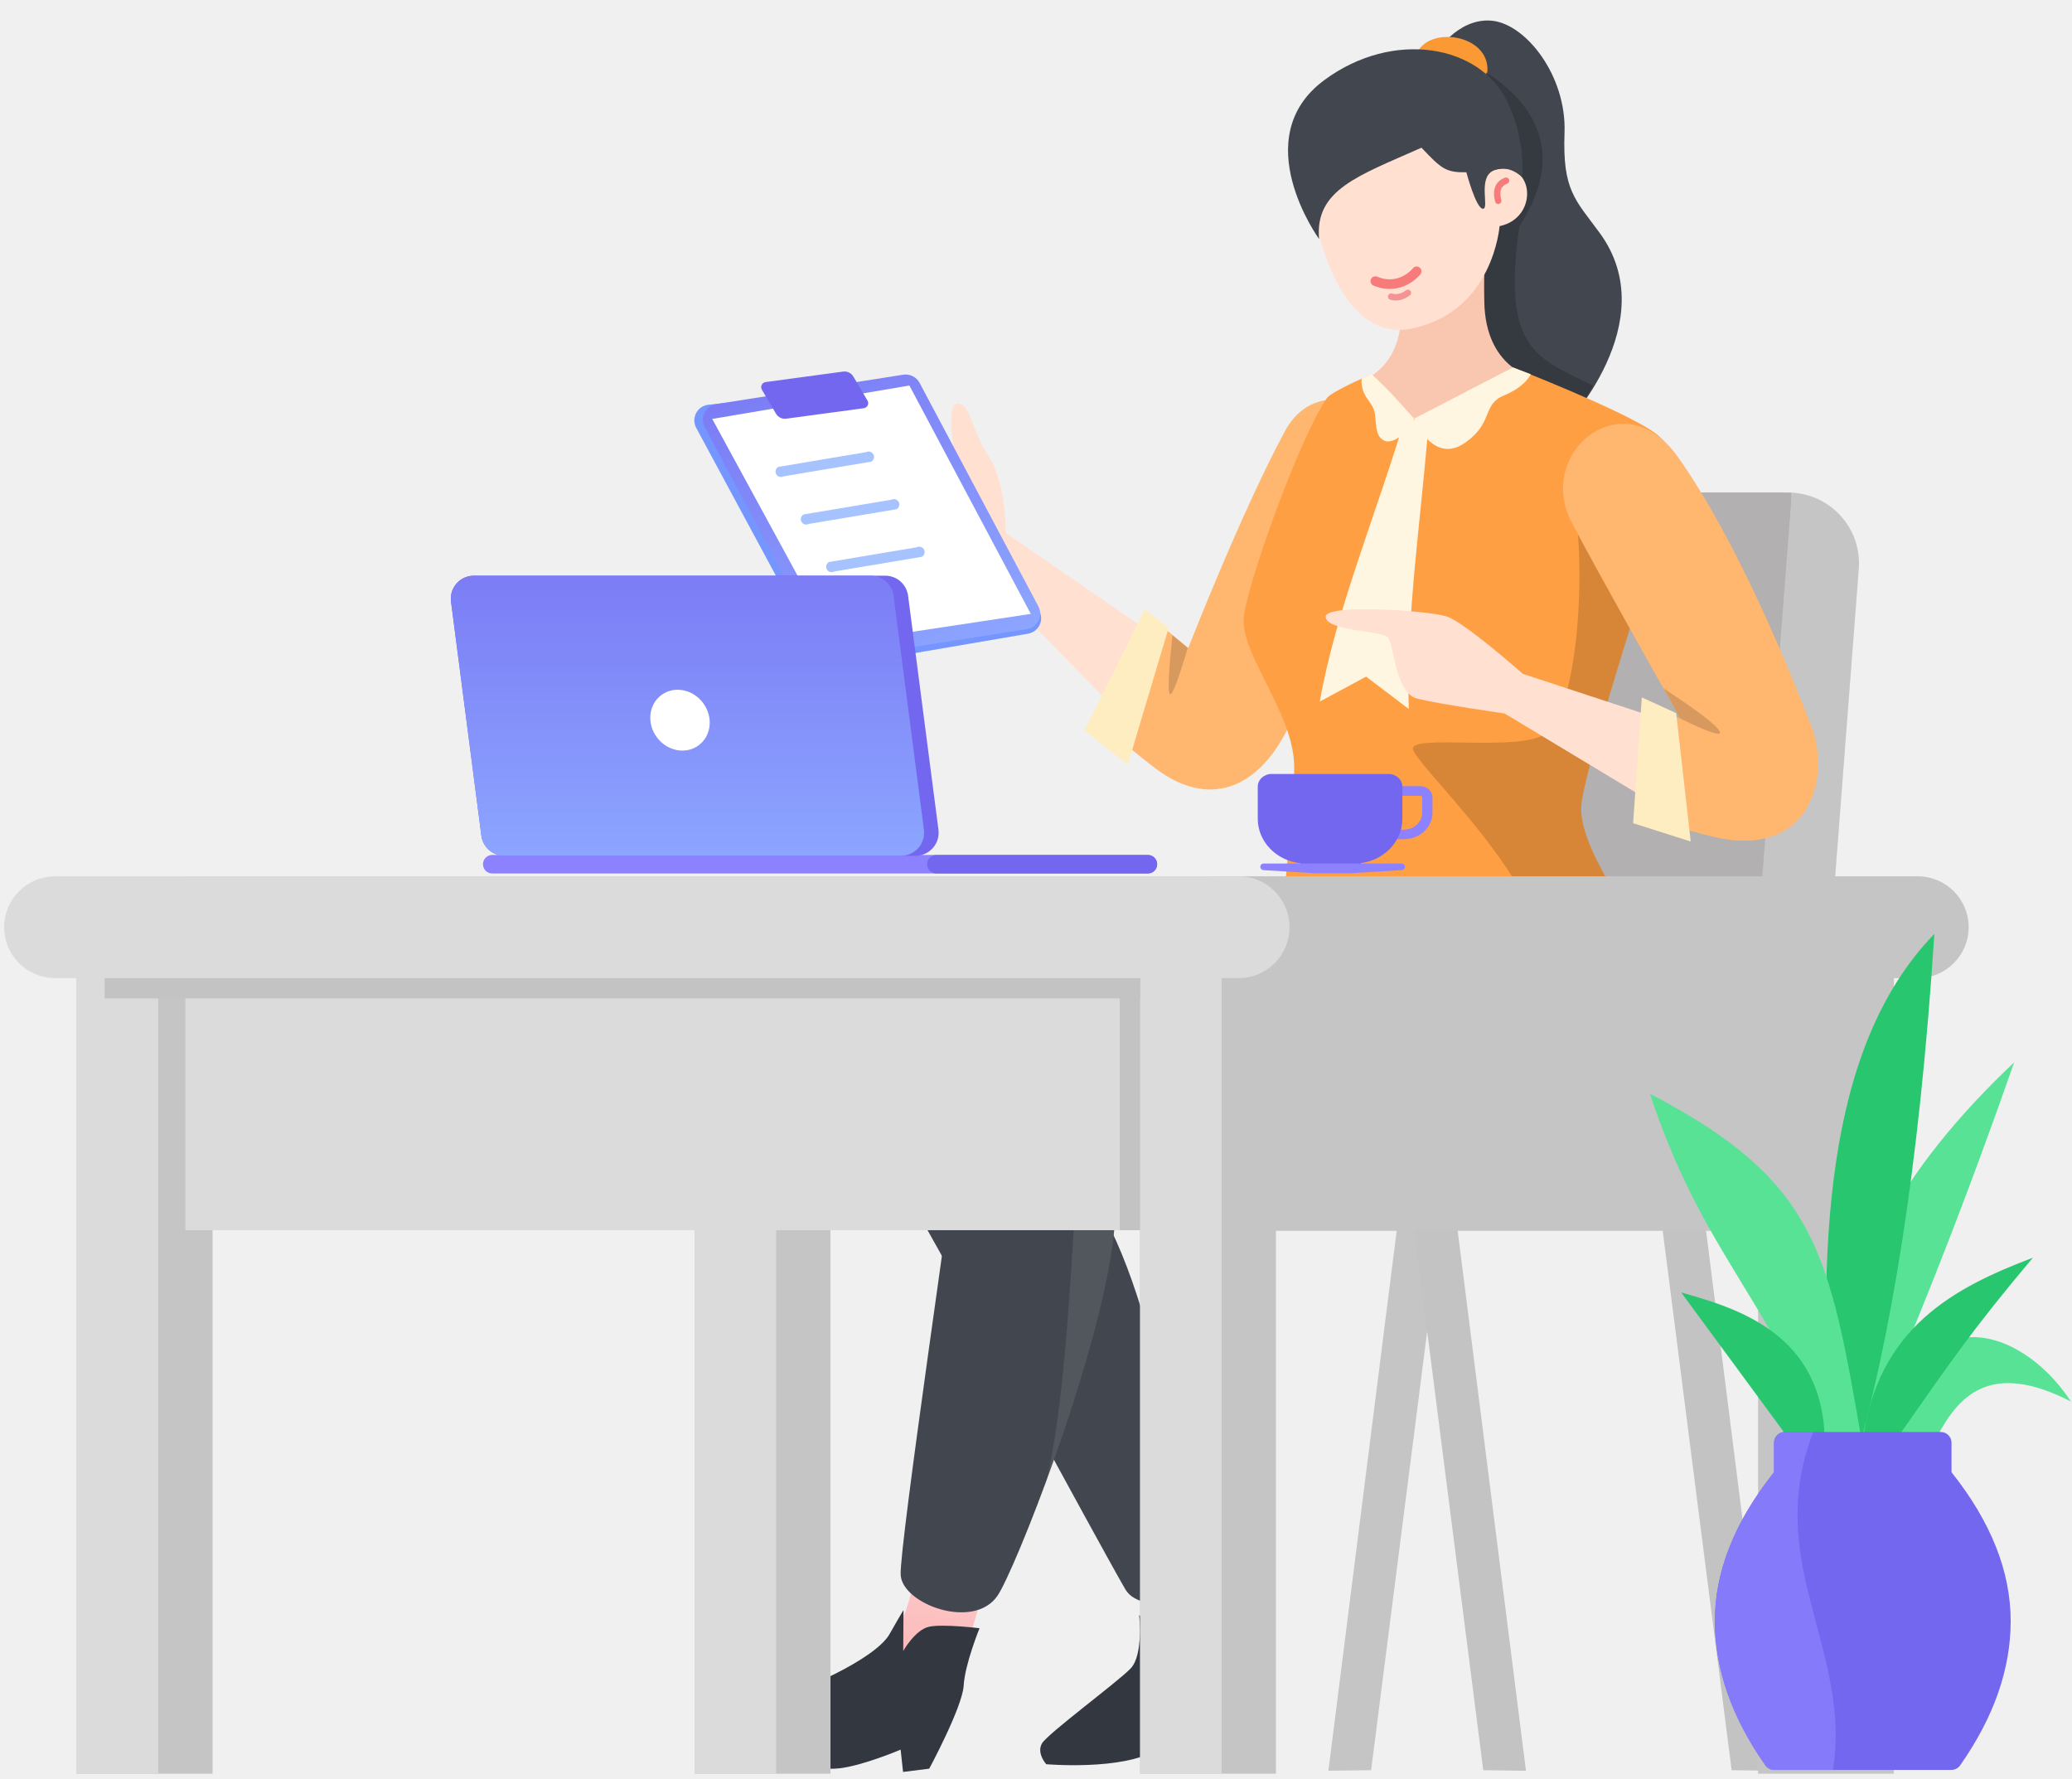
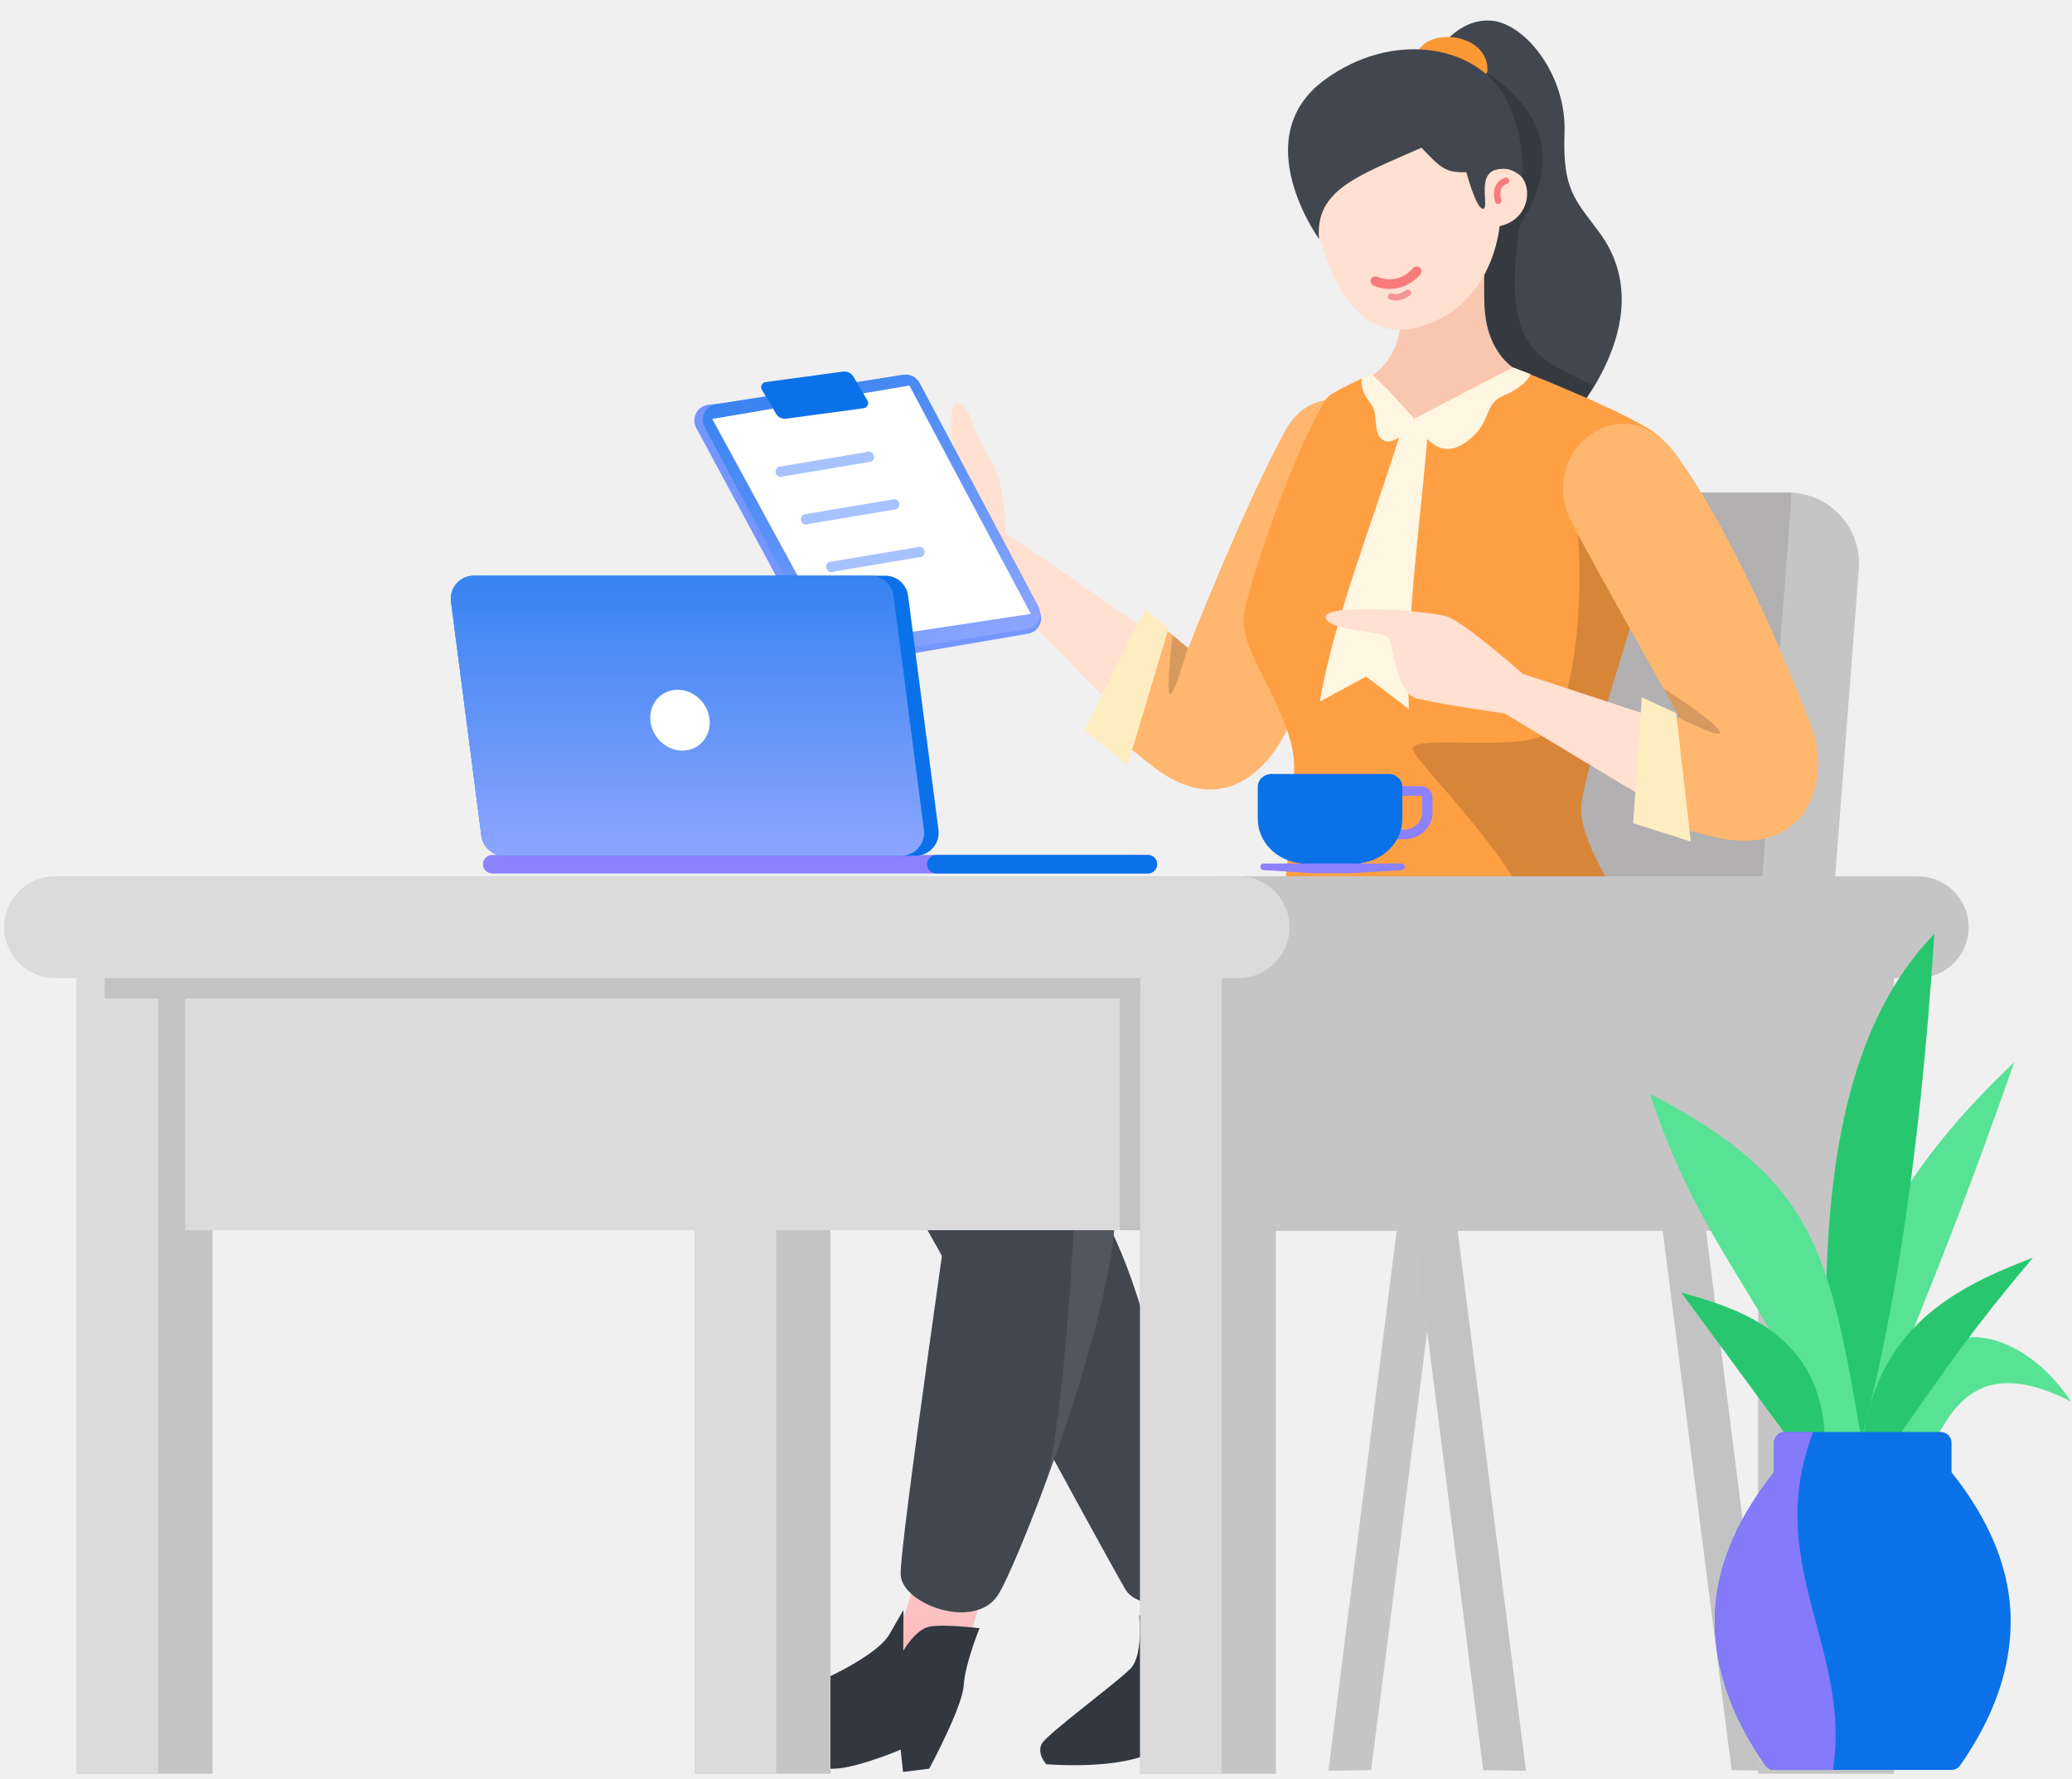
<svg xmlns="http://www.w3.org/2000/svg" xmlns:xlink="http://www.w3.org/1999/xlink" width="324px" height="278px" viewBox="0 0 324 278" version="1.1">
  <defs>
    <linearGradient x1="43.252%" y1="-28.186%" x2="50%" y2="91.05%" id="linearGradient-1">
      <stop stop-color="#FDC6C6" offset="0%" />
      <stop stop-color="#FAB2B2" offset="100%" />
    </linearGradient>
    <linearGradient x1="42.314%" y1="8.687%" x2="50%" y2="71.691%" id="linearGradient-2">
      <stop stop-color="#FDC6C6" offset="0%" />
      <stop stop-color="#FAB2B2" offset="100%" />
    </linearGradient>
    <linearGradient x1="68.669%" y1="-53.107%" x2="68.669%" y2="100%" id="linearGradient-3">
-       <stop stop-color="#7367F0" offset="0%" />
+       <stop stop-color="#0a71e9" offset="0%" />
      <stop stop-color="#8CA5FF" offset="100%" />
    </linearGradient>
    <linearGradient x1="68.669%" y1="-53.107%" x2="68.669%" y2="100%" id="linearGradient-4">
-       <stop stop-color="#7367F0" offset="0%" />
+       <stop stop-color="#0a71e9" offset="0%" />
      <stop stop-color="#8CA5FF" offset="100%" />
    </linearGradient>
    <path d="M10.934,0.09 L35.324,0.09 C36.253,0.09 37.006,0.841 37.006,1.767 L37.006,6.379 C43.174,14.137 46.258,21.894 46.258,29.651 C46.258,37.17 43.625,44.688 38.358,52.207 C38.043,52.656 37.528,52.924 36.979,52.924 L9.279,52.924 C8.73,52.924 8.215,52.656 7.9,52.207 C2.633,44.688 0,37.17 0,29.651 C0,22.04 2.969,14.429 8.906,6.818 L9.252,6.379 L9.252,1.767 C9.252,0.841 10.005,0.09 10.934,0.09 Z" id="path-5" />
  </defs>
  <g id="📝-Pages-New" stroke="none" stroke-width="1" fill="none" fill-rule="evenodd">
    <g id="Pricing" transform="translate(-993, -1033)">
      <g id="Banner" transform="translate(260, 1033)">
        <g id="Illustration" transform="translate(733, 0)">
          <g id="Chair4" transform="translate(168, 77)">
            <polygon id="Path" fill="#C5C5C5" points="52.462 99.116 39.722 199.832 46.402 199.743 59.142 100.059" />
            <polygon id="Path" fill="#C3C3C3" transform="translate(60.90712, 149.4737) scale(-1, 1) translate(-60.90712, -149.4737) " points="63.937 99.116 51.197 199.832 57.877 199.743 70.617 100.059" />
            <polygon id="Path" fill="#C3C3C3" transform="translate(99.74644, 149.4737) scale(-1, 1) translate(-99.74644, -149.4737) " points="102.777 99.116 90.037 199.832 96.716 199.743 109.456 100.059" />
            <path d="M0,104.425 C-7.11666536e-16,98.614 4.711,93.903 10.522,93.903 L53.703,93.903 C59.425,93.903 64.207,89.549 64.742,83.853 L71.68,10.05 C72.215,4.354 76.997,-2.50165233e-15 82.719,0 L111.608,0 C117.731,-1.20028471e-14 122.696,4.964 122.696,11.088 C122.696,11.371 122.685,11.655 122.663,11.937 L115.539,104.708 C115.095,110.486 110.278,114.947 104.483,114.947 L10.522,114.947 C4.711,114.947 7.11666536e-16,110.236 0,104.425 Z" id="Path" fill="#C5C5C5" />
            <path d="M111.325,-4.54747351e-13 C111.577,-4.55167587e-13 111.827,0.008 112.074,0.025 C112.091,0.28 112.1,0.539 112.1,0.799 C112.1,1.083 112.09,1.367 112.068,1.65 L104.948,94.1 C104.503,99.877 99.687,104.337 93.893,104.337 L0.182,104.337 L0.002,104.334 C0.001,104.267 8.31754009e-18,104.199 0,104.131 C-8.43178012e-15,98.335 4.699,93.636 10.495,93.636 L53.55,93.636 C59.271,93.636 64.052,89.284 64.589,83.589 L71.522,10.047 C72.059,4.352 76.84,-4.57249211e-13 82.561,-4.54747351e-13 L111.325,-4.54747351e-13 Z" id="Combined-Shape" fill="#B2B0B0" />
          </g>
          <g id="Wom3.4" transform="translate(197.5, 139) scale(-1, 1) translate(-197.5, -139) translate(110, 0)">
            <g id="LLeg" transform="translate(39.02196, 145.3553)">
              <path d="M69.492,98.394 C69.492,98.394 63.959,111.66 68.495,115.177 C73.037,118.695 81.871,127.393 81.871,127.393 L53.248,121.184 L60.314,96.845 L69.492,98.394 Z" id="Path" fill="url(#linearGradient-1)" />
              <path d="M67.848,107.13 C67.848,107.13 67.145,113.356 69.175,115.48 C71.205,117.604 82.195,125.69 83.056,127.225 C83.916,128.76 82.377,130.453 82.377,130.453 C82.377,130.453 70.507,131.485 65.168,128.241 C61.313,125.897 55.566,121.69 55.566,121.69 L54.043,125.827 L49.728,125.651 C49.728,125.651 49.156,120.553 50.18,118.109 C51.204,115.664 56.478,103.223 56.478,103.223 C56.478,103.223 58.508,105.046 60.665,105.965 C62.822,106.883 65.525,109.398 65.525,109.398 L67.848,107.13 Z" id="Path" fill="#323740" />
              <path d="M21.608,0.033 C31.231,0.462 84.792,12.294 94.523,14.304 C104.254,16.314 112.481,27.19 105.061,39.785 C96.726,53.923 75.222,94.074 70.001,103.125 C67.417,107.605 54.38,105.093 57.443,97.574 C63.151,83.557 65.802,48.344 80.357,35.506 C80.357,35.506 31.411,44.013 10.268,34.268 C-5.098,27.184 -1.622,-1.004 21.608,0.033 Z" id="Path" fill="#42474F" />
            </g>
            <g id="LArm" transform="translate(66.99122, 62.4817)">
              <path d="M60.769,20.807 C60.769,20.807 60.661,12.987 63.4,8.9 C66.139,4.813 66.247,0.472 68.32,0.614 C70.393,0.756 68.341,10.847 68.341,10.847 C68.341,10.847 70.971,9.843 72.86,8.574 C74.75,7.304 80.479,1.047 81.818,2.156 C84.088,4.045 80.432,14.703 78.44,16.834 C76.442,18.965 65.527,25.974 65.527,25.974 L38.792,53.277 L33.772,39.407 L60.769,20.807 Z" id="Path" fill="#FFE0D1" />
              <path d="M1.631,18.228 C6.108,28.597 14.304,47.647 17.683,53.33 C21.918,60.447 28.596,63.583 36.414,58.302 C37.798,57.368 40.598,55.115 44.813,51.544 L37.161,34.725 C33.852,37.453 32.198,38.816 32.198,38.816 C32.198,38.816 23.797,17.308 17.039,4.849 C11.186,-5.931 -5.183,2.464 1.631,18.228 Z" id="Path" fill="#FFB66F" />
              <path d="M32.285,38.828 C33.789,43.923 34.717,46.324 35.069,46.028 C35.42,45.733 35.286,42.667 34.666,36.83 L32.285,38.828 Z" id="Path" fill-opacity="0.16" fill="#000000" />
              <polygon id="Path-65" fill="#FFEDC2" points="35.26 35.656 41.659 57.059 48.455 51.732 38.996 32.758" />
            </g>
            <g id="Head" transform="translate(27.22405, 0)">
              <g id="Group-21" transform="translate(23.97348, 36.01599) rotate(12) translate(-23.97348, -36.01599) translate(6.473483, 3.515993)">
                <path d="M20.856,3.508 C20.856,3.508 16.415,-1.216 11.287,0.3 C6.159,1.816 1.52,11.107 3.723,19.84 C5.914,28.575 4.268,30.372 1.609,36.258 C-5.532,52.093 13.412,64.826 13.412,64.826 L34.058,60.443 L26.683,21.876 L20.856,3.508 Z" id="Path" fill="#42474F" />
                <path d="M13.341,8.422 C1.315,21.016 11.746,30.447 13.71,32.764 C20.464,51.228 15.092,53.392 7.575,59.437 L11.617,64.049 L23.202,59.212 L22.83,7.41 L13.341,8.422 Z" id="Path-50" fill-opacity="0.199" fill="#000000" />
              </g>
              <path d="M18.126,58.982 C18.126,58.982 25.457,57.51 25.674,47.24 C25.892,36.97 24.684,33.464 24.684,33.464 L38.509,33.215 C38.509,33.215 38.659,44.661 38.662,48.801 C38.667,58.868 46.426,60.035 46.426,60.035 C46.426,60.035 44.813,67.998 32.286,68.702 C22.506,69.252 18.126,58.982 18.126,58.982 Z" id="Path" fill="#F9C7B0" />
              <g id="Group-20" transform="translate(37.42821, 29.37465) rotate(12) translate(-37.42821, -29.37465) translate(18.92821, 7.374649)">
                <path d="M2.771,6.829 C1.047,1.139 10.311,-2.303 13.032,1.796 C13.032,1.796 14.367,5.682 11.585,7.9 C7.822,10.891 2.771,6.829 2.771,6.829 Z" id="Path" fill="#FB9934" />
                <path d="M4.667,22.025 C-1.5,21.787 -0.494,30.804 5.912,30.791 C5.912,30.791 9.633,43.6 22.552,43.6 C33.043,43.6 33.726,28.671 33.821,25.693 C33.923,22.518 33.936,12.086 33.936,12.086 L4.427,12.072 L4.667,22.025 Z" id="Path" fill="#FFE0D1" />
                <path d="M7.903,27.586 C8.953,27.299 9.237,21.477 9.237,21.477 C12.379,20.854 12.932,20.145 15.306,16.255 C25.851,18.5 33.01,19.185 33.936,26.897 C33.936,26.897 41.855,9.09 27.98,2.761 C15.776,-2.798 2.899,2.425 0.652,12.134 C-0.94,18.987 0.884,24.019 0.884,24.019 C0.884,24.019 2.483,21.477 5.107,22.112 C7.732,22.747 6.853,27.872 7.903,27.586 Z" id="Path" fill="#42474F" />
                <path d="M20.289,33.967 C20.289,33.967 22.412,37.392 26.554,36.176" id="Path" stroke="#F77B7B" stroke-width="1.5" stroke-linecap="round" transform="translate(23.42161, 35.20206) rotate(-18) translate(-23.42161, -35.20206) " />
                <path d="M22.087,38.055 C23.059,38.463 23.981,38.463 24.788,37.995" id="Path" stroke="#F49494" stroke-linecap="round" transform="translate(23.43776, 38.17421) rotate(2) translate(-23.43776, -38.17421) " />
                <path d="M4.952,27.027 C5.339,25.632 5.167,24.413 3.779,23.856" id="Path-8" stroke="#F77B7B" stroke-linecap="round" transform="translate(4.455322, 25.44126) rotate(-13) translate(-4.455322, -25.44126) " />
              </g>
            </g>
            <g id="Group-19" transform="translate(23.20225, 57.44044)">
              <path d="M47.557,1.223 C47.725,1.215 53.637,3.805 54.318,4.804 C58.753,11.31 66.895,34.21 67.315,39.178 C67.787,44.908 59.526,54.037 59.425,62.332 C59.335,70.629 62.959,95.61 61.553,97.943 C60.159,100.277 50.994,111.361 49.082,111.406 C47.159,111.451 45.724,105.632 42.811,105.758 C39.91,105.885 33.86,113.601 31.252,113.546 C28.654,113.489 1.733,96.434 3.791,91.575 C5.86,86.716 15.463,74.641 14.485,68.02 C13.518,61.4 5.793,36.963 3.004,28.646 C0.226,20.329 -2.012,13.704 3.172,10.125 C8.356,6.546 25.224,0 25.224,0 L40.326,8.448 C40.326,8.448 46.68,1.265 47.557,1.223 Z" id="Path" fill="#FF9F43" />
              <path d="M42.187,8.213 C46.717,23.276 52.933,38.118 55.423,52.243 L48.181,48.341 L41.502,53.402 C41.973,38.718 39.508,23.299 38.374,8.213 L42.187,8.213 Z" id="Path" fill="#FFF6E1" />
              <path d="M15.731,19.779 L15.559,20.997 C13.53,36.124 15.931,54.479 20.093,57.279 C24.341,60.138 40.875,57.333 40.875,59.597 C40.875,61.861 18.026,82.608 21.777,92.526 C23.839,97.979 23.148,102.829 19.705,107.076 L18.705,106.403 C10.901,101.11 2.615,94.352 3.791,91.575 C5.86,86.716 15.463,74.641 14.485,68.02 C13.557,61.665 6.4,38.89 3.361,29.719 L2.394,26.812 C1.269,23.403 0.332,20.315 0.106,17.651 L0.804,17.198 C11.964,10.044 16.94,10.904 15.731,19.779 L15.731,19.779 Z" id="Path" fill-opacity="0.16" fill="#000000" />
              <path d="M22.437,1.067 L25.224,0 L40.658,8.011 C40.658,8.011 37.756,15.396 32.617,11.718 C28.212,8.574 30.07,5.806 26.617,4.379 C23.176,2.952 22.437,1.067 22.437,1.067 Z" id="Path" fill="#FFF6E1" />
              <path d="M40.658,8.011 C41.777,10.496 44.051,11.948 45.227,11.496 C47.168,10.751 46.334,7.78 47.099,6.28 C47.647,5.215 48.001,5.054 48.481,4.055 C48.926,3.138 48.944,2.037 48.83,1.734 L47.312,1.044 C45.921,2.355 44.902,3.359 44.255,4.055 C43.448,4.922 42.249,6.24 40.658,8.011 Z" id="Path" fill="#FFF6E1" />
            </g>
            <g id="RArm" transform="translate(0, 66.25251)">
              <path d="M46.869,39.096 C46.869,39.096 55.955,31.064 58.736,30.132 C61.518,29.2 77.809,28.08 77.706,30.186 C77.589,32.443 68.839,32.313 67.933,33.423 C67.026,34.533 66.82,42.12 63.393,42.972 C59.973,43.823 49.719,45.292 49.719,45.292 L25.191,60.066 L24.143,46.567 L46.869,39.096 Z" id="Path" fill="#FFE0D1" />
              <path d="M22.695,5.089 C13.122,18.583 4.949,39.136 1.812,47.15 C-1.326,55.163 1.839,67.25 15.634,64.877 C17.188,64.61 19.706,63.941 23.189,62.87 L26.486,44.31 C23.651,45.499 22.234,46.094 22.234,46.094 C22.234,46.094 35.945,21.821 39.293,15.314 C44.886,4.447 31.127,-6.8 22.695,5.089 Z" id="Path" fill="#FFB66F" />
              <path d="M22.234,46.094 C17.591,48.358 15.561,48.993 16.145,47.996 C16.729,47 19.634,44.792 24.861,41.373 L22.234,46.094 Z" id="Path" fill-opacity="0.16" fill="#000000" />
              <polygon id="Path-64" fill="#FFEDC2" points="22.898 45.236 20.621 65.305 29.627 62.445 28.268 42.778" />
            </g>
            <g id="RLeg" transform="translate(22.1476, 141.1421)">
              <path d="M119.792,103.055 C119.792,103.055 119.625,116.19 130.462,121.101 C141.293,126.012 149.009,125.716 148.027,129.513 C147.045,133.309 118.854,133.156 116.222,130.187 C113.978,127.661 109.098,104.142 107.755,105.94 L119.792,103.055 Z" id="Path" fill="url(#linearGradient-2)" />
              <path d="M109.683,113.409 C109.683,113.409 111.961,118.987 112.161,122.368 C112.363,125.75 117.547,135.362 117.547,135.362 L121.643,135.876 L122.018,132.39 C122.018,132.39 127.946,134.914 131.665,135.317 C135.384,135.72 148.14,134.206 150.676,132.1 C153.214,129.995 151.932,127.031 144.61,125.225 C137.289,123.418 125.913,118.141 123.749,114.32 C121.584,110.498 121.571,110.597 121.571,110.597 L121.614,116.965 C121.614,116.965 119.74,113.613 117.529,113.166 C115.317,112.719 109.683,113.409 109.683,113.409 Z" id="Path" fill="#323740" />
              <path d="M9.384,0.186 C-2.755,18.454 -1.568,31.668 12.946,39.827 C31.538,50.28 88.881,38.037 88.881,38.037 C88.881,38.037 87.864,46.215 88.881,53.51 C91.538,72.561 104.172,104.301 106.845,108.289 C110.541,113.804 121.802,109.645 122.014,105.053 C122.226,100.46 113.525,41.809 112.202,30.624 C110.886,19.439 106.73,17.815 94.592,14.757 C91.804,14.055 58.828,5.87 55.808,6.109 C38.504,7.475 23.029,5.501 9.384,0.186 Z" id="Path" fill="#42474F" />
              <path d="M22.612,36.782 C41.436,38.888 91.273,34.546 93.275,36.519 C95.186,38.403 94.867,71.179 99.154,90.148 C94.931,78.654 90.36,64.115 88.881,53.51 C87.864,46.215 88.881,38.037 88.881,38.037 L86.934,38.425 C76.774,40.396 29.671,48.858 12.946,39.827 C3.136,34.53 -0.66,26.329 1.559,15.223 C4.235,28.324 11.252,35.511 22.612,36.782 Z" id="Path" fill-opacity="0.192" fill="#FFFFFF" opacity="0.44" />
              <ellipse id="Oval" fill-opacity="0.192" fill="#FFFFFF" transform="translate(120.2298, 32.12562) rotate(13) translate(-120.2298, -32.12562) " cx="120.23" cy="32.126" rx="3.164" ry="5.794" />
              <ellipse id="Oval" fill-opacity="0.192" fill="#FFFFFF" transform="translate(105.4648, 28.43908) rotate(-16) translate(-105.4648, -28.43908) " cx="105.465" cy="28.439" rx="4.218" ry="6.32" />
            </g>
          </g>
          <g id="Example-Task1" transform="translate(135.6906, 81.03081) rotate(-28) translate(-135.6906, -81.03081) translate(118.1906, 51.53081)">
            <g id="Group-3" transform="translate(-0, 0)">
              <path d="M3.839,2.124 L31.821,13.393 C32.731,13.76 33.337,14.632 33.363,15.613 L34.4,54.791 C34.436,56.151 33.363,57.283 32.002,57.319 C31.718,57.327 31.434,57.285 31.164,57.196 L2.382,47.686 C1.378,47.354 0.697,46.418 0.691,45.36 L0.455,4.424 C0.447,3.063 1.544,1.953 2.904,1.945 C3.225,1.944 3.542,2.004 3.839,2.124 Z" id="Rectangle" fill="#7596FF" fill-rule="nonzero" />
              <path d="M4.953,2.605 L32.938,12.282 C33.931,12.625 34.597,13.56 34.597,14.61 L34.597,54.146 C34.597,55.507 33.494,56.61 32.133,56.61 C31.859,56.61 31.587,56.564 31.328,56.474 L3.342,46.797 C2.349,46.454 1.683,45.519 1.683,44.469 L1.683,4.933 C1.683,3.573 2.787,2.469 4.147,2.469 C4.421,2.469 4.694,2.515 4.953,2.605 Z" id="Rectangle" fill="url(#linearGradient-3)" />
              <polygon id="Rectangle" fill="#FFFFFF" fill-rule="nonzero" points="3.322 4.365 32.996 14.227 32.996 54.663 3.726 44.356" />
-               <path d="M13.4,3.195 L24.874,7.44 C25.478,7.663 25.89,8.228 25.918,8.871 L26.106,13.223 C26.125,13.664 25.783,14.038 25.341,14.057 C25.235,14.061 25.129,14.045 25.029,14.008 L13.555,9.763 C12.95,9.539 12.539,8.975 12.511,8.332 L12.323,3.98 C12.304,3.538 12.646,3.165 13.087,3.146 C13.194,3.141 13.3,3.158 13.4,3.195 Z" id="Rectangle" fill="#7367F0" fill-rule="nonzero" />
+               <path d="M13.4,3.195 L24.874,7.44 C25.478,7.663 25.89,8.228 25.918,8.871 L26.106,13.223 C26.125,13.664 25.783,14.038 25.341,14.057 C25.235,14.061 25.129,14.045 25.029,14.008 L13.555,9.763 C12.95,9.539 12.539,8.975 12.511,8.332 L12.323,3.98 C12.304,3.538 12.646,3.165 13.087,3.146 C13.194,3.141 13.3,3.158 13.4,3.195 Z" id="Rectangle" fill="#0a71e9" fill-rule="nonzero" />
              <path d="M22.133,20.249 C22.598,20.249 22.975,20.626 22.975,21.091 C22.975,21.523 22.65,21.879 22.231,21.928 L22.133,21.933 L8.939,17.521 C8.474,17.521 8.097,17.144 8.097,16.679 C8.097,16.247 8.422,15.891 8.841,15.842 L8.939,15.836 L22.133,20.249 Z" id="Path" fill="#A7C3FF" />
              <path d="M22.133,28.673 C22.598,28.673 22.975,29.05 22.975,29.515 C22.975,29.947 22.65,30.303 22.231,30.352 L22.133,30.358 L8.939,25.945 C8.474,25.945 8.097,25.568 8.097,25.103 C8.097,24.671 8.422,24.315 8.841,24.266 L8.939,24.26 L22.133,28.673 Z" id="Path" fill="#A7C3FF" />
              <path d="M22.133,37.097 C22.598,37.097 22.975,37.474 22.975,37.939 C22.975,38.371 22.65,38.728 22.231,38.776 L22.133,38.782 L8.939,34.37 C8.474,34.37 8.097,33.992 8.097,33.527 C8.097,33.095 8.422,32.739 8.841,32.69 L8.939,32.685 L22.133,37.097 Z" id="Path" fill="#A7C3FF" />
            </g>
          </g>
          <g id="Group-26" transform="translate(0, 137)">
            <g id="Group-25" transform="translate(12, 0)">
              <polygon id="Rectangle" fill="#C5C5C5" points="96.628 5.303 117.867 5.303 117.867 140.293 96.628 140.293" />
              <polygon id="Rectangle" fill="#DBDBDB" points="96.628 -2.49210244e-13 109.371 -2.49210244e-13 109.371 140.293 96.628 140.293" />
              <polygon id="Rectangle" fill="#C5C5C5" points="1.45900014e-15 5.303 105.132 5.303 105.132 45.791 21.239 45.791 21.239 140.293 1.45900014e-15 140.293" />
              <polygon id="Rectangle" fill="#DBDBDB" points="1.41478802e-15 5.303 12.743 5.303 12.743 140.293 1.41478802e-15 140.293" />
            </g>
            <g id="Group-25">
              <polygon id="Rectangle" fill="#C5C5C5" points="274.911 5.303 296.15 5.303 296.15 140.293 274.911 140.293" />
              <polygon id="Rectangle" fill="#C5C5C5" points="178.283 5.303 283.415 5.303 283.415 55.421 199.522 55.421 199.522 140.293 178.283 140.293" />
              <polygon id="Rectangle" fill="#DBDBDB" points="28.983 -3.93090058e-13 190.903 -5.65231444e-13 190.903 55.323 28.983 55.323" />
              <polygon id="Rectangle" fill="#C3C3C3" points="175.097 5.303 187.841 5.303 187.841 55.323 175.097 55.323" />
              <polygon id="Rectangle" fill="#DBDBDB" points="178.283 5.303 191.026 5.303 191.026 140.293 178.283 140.293" />
              <path d="M190.536,0 L299.885,0 C304.278,-6.13612206e-15 307.84,3.562 307.84,7.955 C307.84,12.348 304.278,15.91 299.885,15.91 L190.536,15.91 C186.143,15.91 182.582,12.348 182.582,7.955 C182.582,3.562 186.143,-8.11268773e-17 190.536,0 Z" id="Rectangle" fill="#C5C5C5" />
              <polygon id="Rectangle" fill="#C3C3C3" points="16.363 3.182 178.283 3.182 178.283 19.092 16.363 19.092" />
              <path d="M8.601,-2.48689958e-14 L193.691,-2.48689958e-14 C198.084,-1.73036653e-14 201.646,3.562 201.646,7.955 C201.646,12.348 198.084,15.91 193.691,15.91 L8.601,15.91 C4.207,15.91 0.646,12.348 0.646,7.955 C0.646,3.562 4.207,-2.31737658e-14 8.601,-2.48689958e-14 Z" id="Rectangle" fill="#DBDBDB" />
            </g>
          </g>
          <g id="Cup" transform="translate(210, 129) scale(-1, 1) translate(-210, -129) translate(196, 121)">
            <path d="M7.274,1.908 L1.885,1.908 C0.844,1.908 0,2.691 0,3.658 L0,6.055 C0,8.345 2,10.202 4.466,10.202 L7.274,10.202 C7.72,10.202 8.082,9.866 8.082,9.452 C8.082,9.038 7.72,8.702 7.274,8.702 L4.466,8.702 C2.892,8.702 1.615,7.517 1.615,6.055 L1.615,3.658 C1.615,3.52 1.736,3.408 1.885,3.408 L7.274,3.408 C7.72,3.408 8.082,3.072 8.082,2.658 C8.082,2.244 7.72,1.908 7.274,1.908 Z" id="Path" fill="#8C81FF" />
-             <path d="M25.17,0 C26.36,0 27.324,0.895 27.324,2 L27.324,7 C27.324,10.6 24.398,13.565 20.633,13.956 L20.632,15 L11.204,15 L11.204,13.933 C7.534,13.462 4.709,10.537 4.709,7 L4.709,2 C4.709,0.895 5.673,0 6.863,0 L25.17,0 Z" id="Path" fill="#7367F0" />
+             <path d="M25.17,0 C26.36,0 27.324,0.895 27.324,2 L27.324,7 C27.324,10.6 24.398,13.565 20.633,13.956 L20.632,15 L11.204,15 L11.204,13.933 C7.534,13.462 4.709,10.537 4.709,7 L4.709,2 C4.709,0.895 5.673,0 6.863,0 L25.17,0 Z" id="Path" fill="#0a71e9" />
            <path d="M4.808,14 L26.423,14 C26.699,14 26.923,14.224 26.923,14.5 C26.923,14.781 26.704,15.013 26.424,15.031 L18.474,15.522 L18.474,15.522 L12.82,15.522 L4.807,15.031 C4.526,15.013 4.308,14.781 4.308,14.5 C4.308,14.224 4.532,14 4.808,14 Z" id="Rectangle" fill="#8C81FF" />
          </g>
          <g id="FacingBack-Laptop3" transform="translate(70, 90)">
            <path d="M6.97,43.662 L109.5,43.662 C110.299,43.662 110.946,44.309 110.946,45.108 C110.946,45.906 110.299,46.554 109.5,46.554 L6.97,46.554 C6.171,46.554 5.524,45.906 5.524,45.108 C5.524,44.309 6.171,43.662 6.97,43.662 Z" id="Rectangle" fill="#8C81FF" />
-             <path d="M76.415,43.662 L109.5,43.662 C110.299,43.662 110.946,44.309 110.946,45.108 C110.946,45.906 110.299,46.554 109.5,46.554 L76.415,46.554 C75.617,46.554 74.97,45.906 74.97,45.108 C74.97,44.309 75.617,43.662 76.415,43.662 Z" id="Rectangle" fill="#7367F0" />
-             <path d="M4.097,0 L68.429,0 C70.238,1.44402386e-15 71.766,1.343 71.999,3.137 L76.747,39.723 C77.002,41.695 75.611,43.501 73.64,43.757 C73.486,43.776 73.331,43.786 73.177,43.786 L8.845,43.786 C7.036,43.786 5.508,42.444 5.275,40.65 L0.527,4.063 C0.271,2.092 1.662,0.286 3.634,0.03 C3.788,0.01 3.942,-4.1563361e-16 4.097,0 Z" id="Rectangle" fill="#7367F0" />
+             <path d="M76.415,43.662 L109.5,43.662 C110.299,43.662 110.946,44.309 110.946,45.108 C110.946,45.906 110.299,46.554 109.5,46.554 L76.415,46.554 C75.617,46.554 74.97,45.906 74.97,45.108 C74.97,44.309 75.617,43.662 76.415,43.662 Z" id="Rectangle" fill="#0a71e9" />
+             <path d="M4.097,0 L68.429,0 C70.238,1.44402386e-15 71.766,1.343 71.999,3.137 L76.747,39.723 C77.002,41.695 75.611,43.501 73.64,43.757 C73.486,43.776 73.331,43.786 73.177,43.786 L8.845,43.786 C7.036,43.786 5.508,42.444 5.275,40.65 L0.527,4.063 C0.271,2.092 1.662,0.286 3.634,0.03 C3.788,0.01 3.942,-4.1563361e-16 4.097,0 Z" id="Rectangle" fill="#0a71e9" />
            <path d="M4.097,0 L66.156,0 C67.965,1.88811307e-15 69.493,1.343 69.726,3.137 L74.474,39.723 C74.73,41.695 73.339,43.501 71.367,43.757 C71.213,43.776 71.059,43.786 70.904,43.786 L8.845,43.786 C7.036,43.786 5.508,42.444 5.275,40.65 L0.527,4.063 C0.271,2.092 1.662,0.286 3.634,0.03 C3.788,0.01 3.942,1.36072323e-15 4.097,0 Z" id="Rectangle" fill="url(#linearGradient-4)" />
            <ellipse id="Oval" fill="#FFFFFF" transform="translate(36.33317, 22.58997) rotate(-37) translate(-36.33317, -22.58997) " cx="36.333" cy="22.59" rx="4.502" ry="4.894" />
          </g>
          <g id="Group-79" transform="translate(258, 146)">
            <g id="Group-86">
              <path d="M32.972,81.156 C41.725,61.306 49.678,40.92 56.958,20.084 C40.189,35.927 27.148,55.229 29.005,81.156 L32.972,81.156 Z" id="Path-113" fill="#57E295" />
              <path d="M28.306,83.229 C26.234,49.383 27.112,17.949 44.477,0 C42.082,37.161 37.601,63.34 31.926,83.229 L28.306,83.229 Z" id="Rectangle" fill="#28C76F" />
              <path d="M27.509,79.704 C17.807,56.052 8.058,49.273 3.37649908e-14,24.995 C26.373,38.702 28.027,50.021 33.203,79.704 L27.509,79.704 Z" id="Path-112" fill="#57E295" />
              <path d="M22.288,79.704 L4.883,56.052 C13.289,58.454 27.339,62.343 27.339,79.704 L22.288,79.704 Z" id="Path-114" fill="#28C76F" />
              <path d="M38.566,79.704 L44.372,79.704 C48.062,71.982 53.261,66.666 65.84,73.11 C57.595,60.521 40.677,56.711 38.566,79.704 Z" id="Path-116" fill="#57E295" />
              <path d="M33.225,79.704 L38.053,79.704 C46.915,67.002 50.724,61.468 59.895,50.62 C47.814,55.215 35.414,61.468 33.225,79.704 Z" id="Path-117" fill="#28C76F" />
            </g>
            <g id="Group-85" transform="translate(10.15385, 77.78125)">
              <mask id="mask-6" fill="white">
                <use xlink:href="#path-5" />
              </mask>
-               <use id="Rectangle" fill="#7367F0" xlink:href="#path-5" />
+               <use id="Rectangle" fill="#0a71e9" xlink:href="#path-5" />
              <path d="M-5.887,-1.363 L15.98,-1.363 C5.511,22.937 26.162,37.327 15.98,61.535 L-5.887,61.535 L-5.887,-1.363 Z" id="Rectangle" fill="#857AF9" mask="url(#mask-6)" />
            </g>
          </g>
        </g>
      </g>
    </g>
  </g>
</svg>
